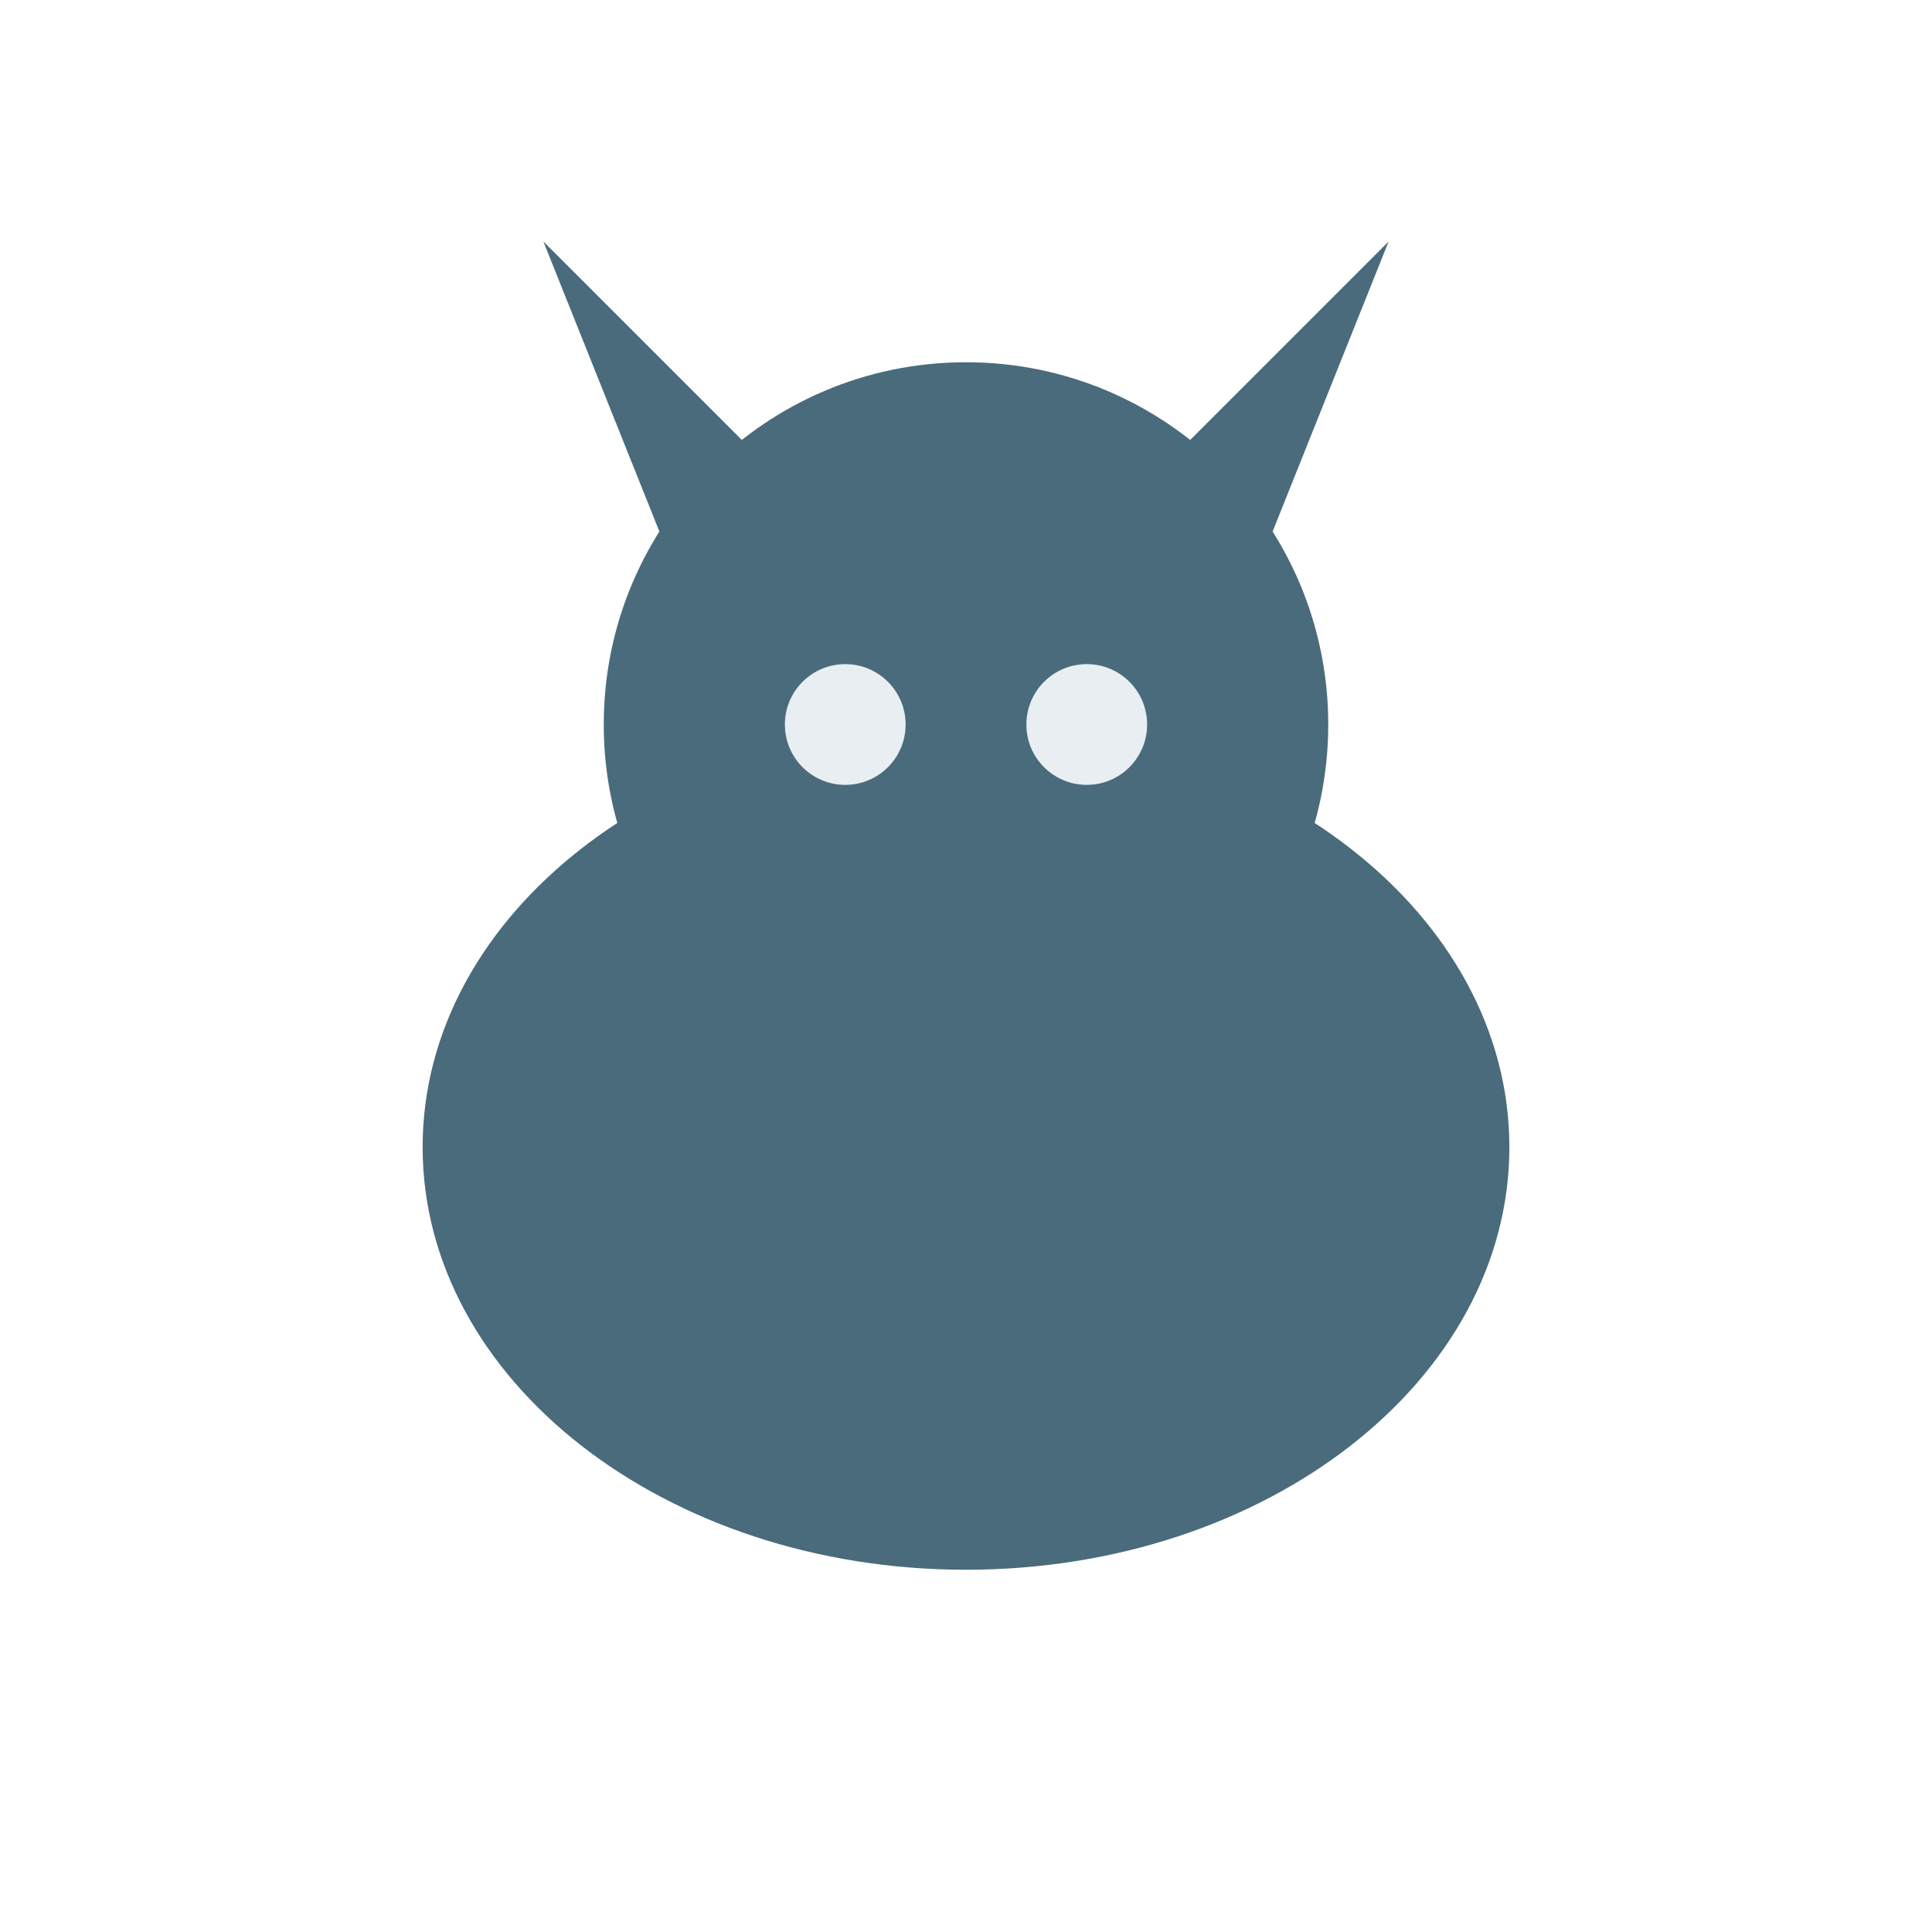
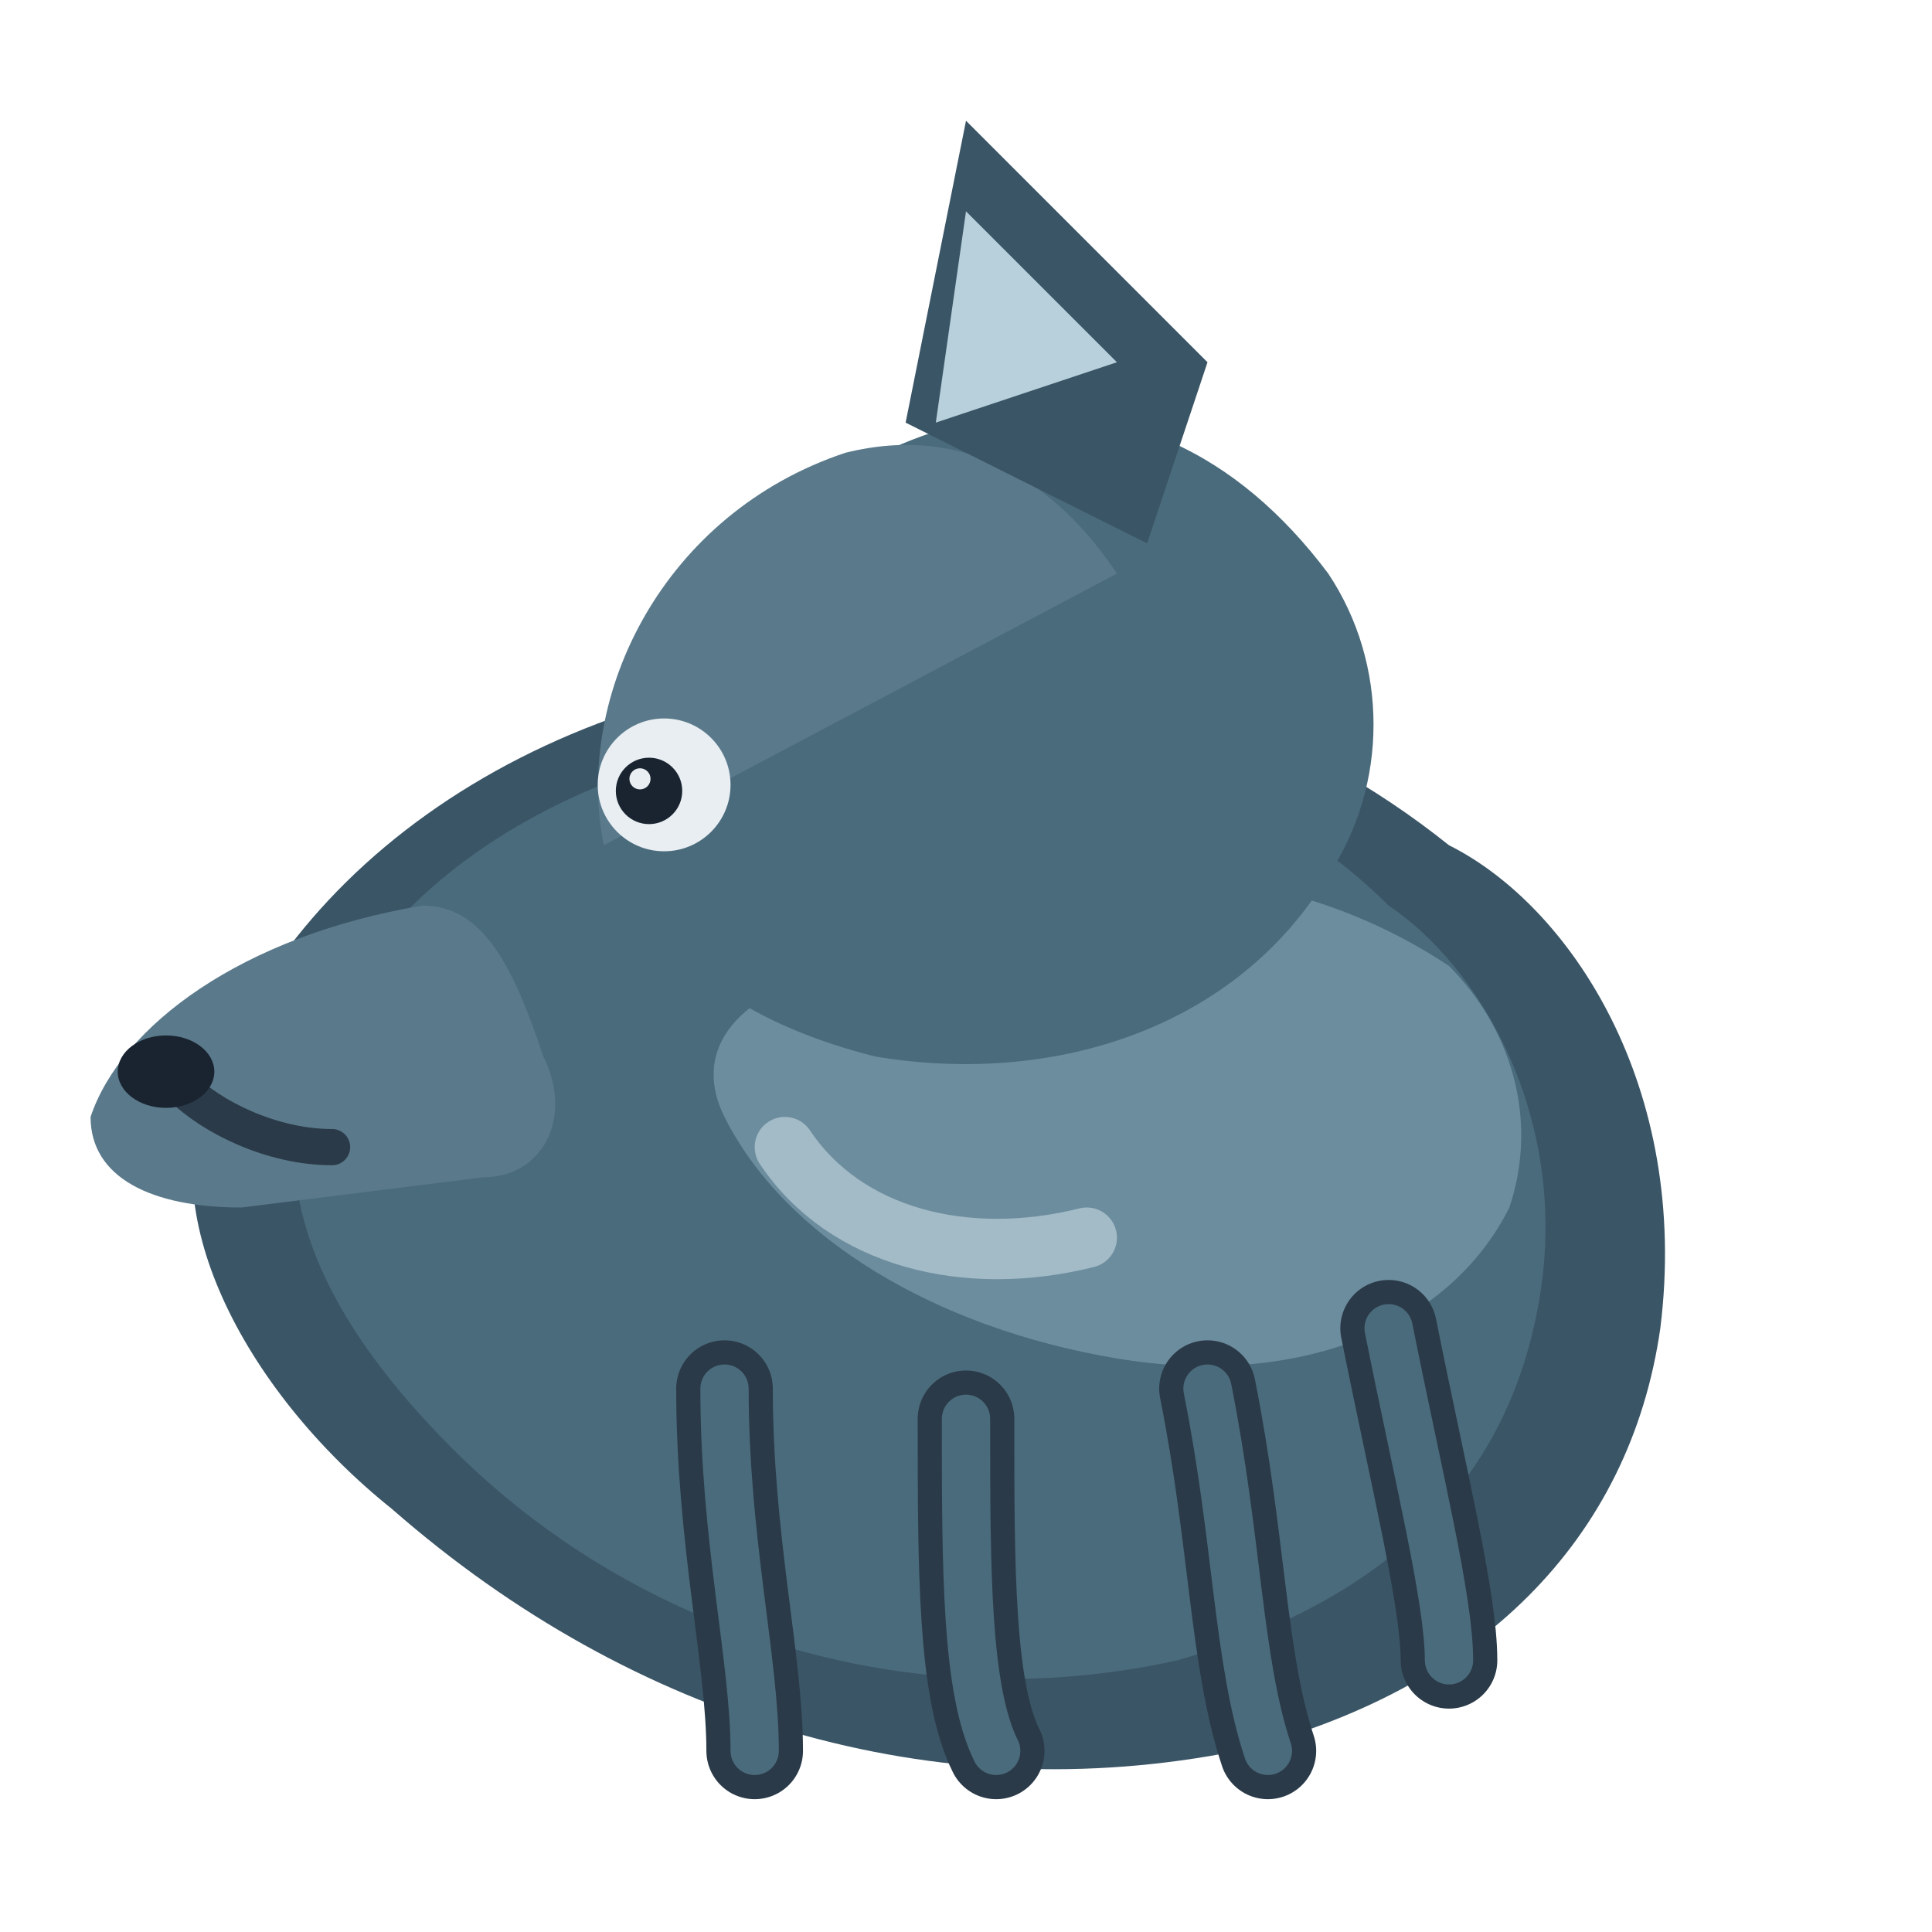
<svg xmlns="http://www.w3.org/2000/svg" viewBox="0 0 64 64" fill="none">
-   <ellipse cx="32" cy="38" rx="18" ry="14" fill="#4a6b7c" />
-   <circle cx="32" cy="24" r="12" fill="#4a6b7c" />
-   <path d="M22 18 L18 8 L26 16 Z" fill="#4a6b7c" />
-   <path d="M42 18 L46 8 L38 16 Z" fill="#4a6b7c" />
-   <circle cx="28" cy="24" r="2" fill="#e8eef2" />
-   <circle cx="36" cy="24" r="2" fill="#e8eef2" />
+   <ellipse cx="34" cy="52" rx="14" ry="4" fill="#1a2430" opacity="0.28" />
+   <path d="M48 28c4 2 8 8 7 16-1 7-6 12-14 14-10 2-20-1-28-8-5-4-8-10-6-14 3-8 12-14 24-14 6 0 12 2 17 6z" fill="#3a5566" />
+   <path d="M46 30c3 2 6 7 5 13-1 6-5 10-12 12-9 2-18-1-24-7-4-4-6-8-5-12 2-7 10-12 21-12 5 0 11 2 15 6z" fill="#4a6b7c" />
+   <path d="M28 32c6-4 14-4 20 0 2 2 3 5 2 8-2 4-7 6-13 5-6-1-11-4-13-8-1-2 0-4 4-5z" fill="#8eb0c0" opacity="0.5" />
+   <path d="M22 30c-2-6 2-14 10-16 5-1 9 1 12 5 2 3 2 7 0 10-3 5-9 7-15 6-4-1-7-3-7-5z" fill="#4a6b7c" />
+   <path d="M20 28c-1-5 2-11 8-13 4-1 7 1 9 4" fill="#5a7a8c" />
+   <path d="M14 30c-6 1-10 4-11 7 0 2 2 3 5 3l8-1c2 0 3-2 2-4-1-3-2-5-4-5z" fill="#5a7a8c" />
+   <path d="M6 36c1 1 3 2 5 2" stroke="#2a3a48" stroke-width="1.2" stroke-linecap="round" />
+   <ellipse cx="5.5" cy="35.5" rx="1.6" ry="1.2" fill="#1a2430" />
+   <path d="M30 14l2-10 8 8-2 6z" fill="#3a5566" />
+   <path d="M31 14l1-7 5 5z" fill="#b8d0dc" />
+   <circle cx="22" cy="26" r="2.2" fill="#e8eef2" />
+   <circle cx="21.5" cy="26.2" r="1.1" fill="#1a2430" />
+   <circle cx="21.2" cy="25.8" r="0.35" fill="#e8eef2" />
+   <path d="M26 38c2 3 6 4 10 3" stroke="#d0e0ea" stroke-width="2" stroke-linecap="round" opacity="0.55" />
+   <path d="M24 46c0 5 1 9 1 12M32 47c0 5 0 9 1 11M40 46c1 5 1 9 2 12M46 44c1 5 2 9 2 11" stroke="#2a3a48" stroke-width="3.2" stroke-linecap="round" />
+   <path d="M24 46c0 5 1 9 1 12M32 47c0 5 0 9 1 11M40 46c1 5 1 9 2 12M46 44c1 5 2 9 2 11" stroke="#4a6b7c" stroke-width="1.6" stroke-linecap="round" />
</svg>
